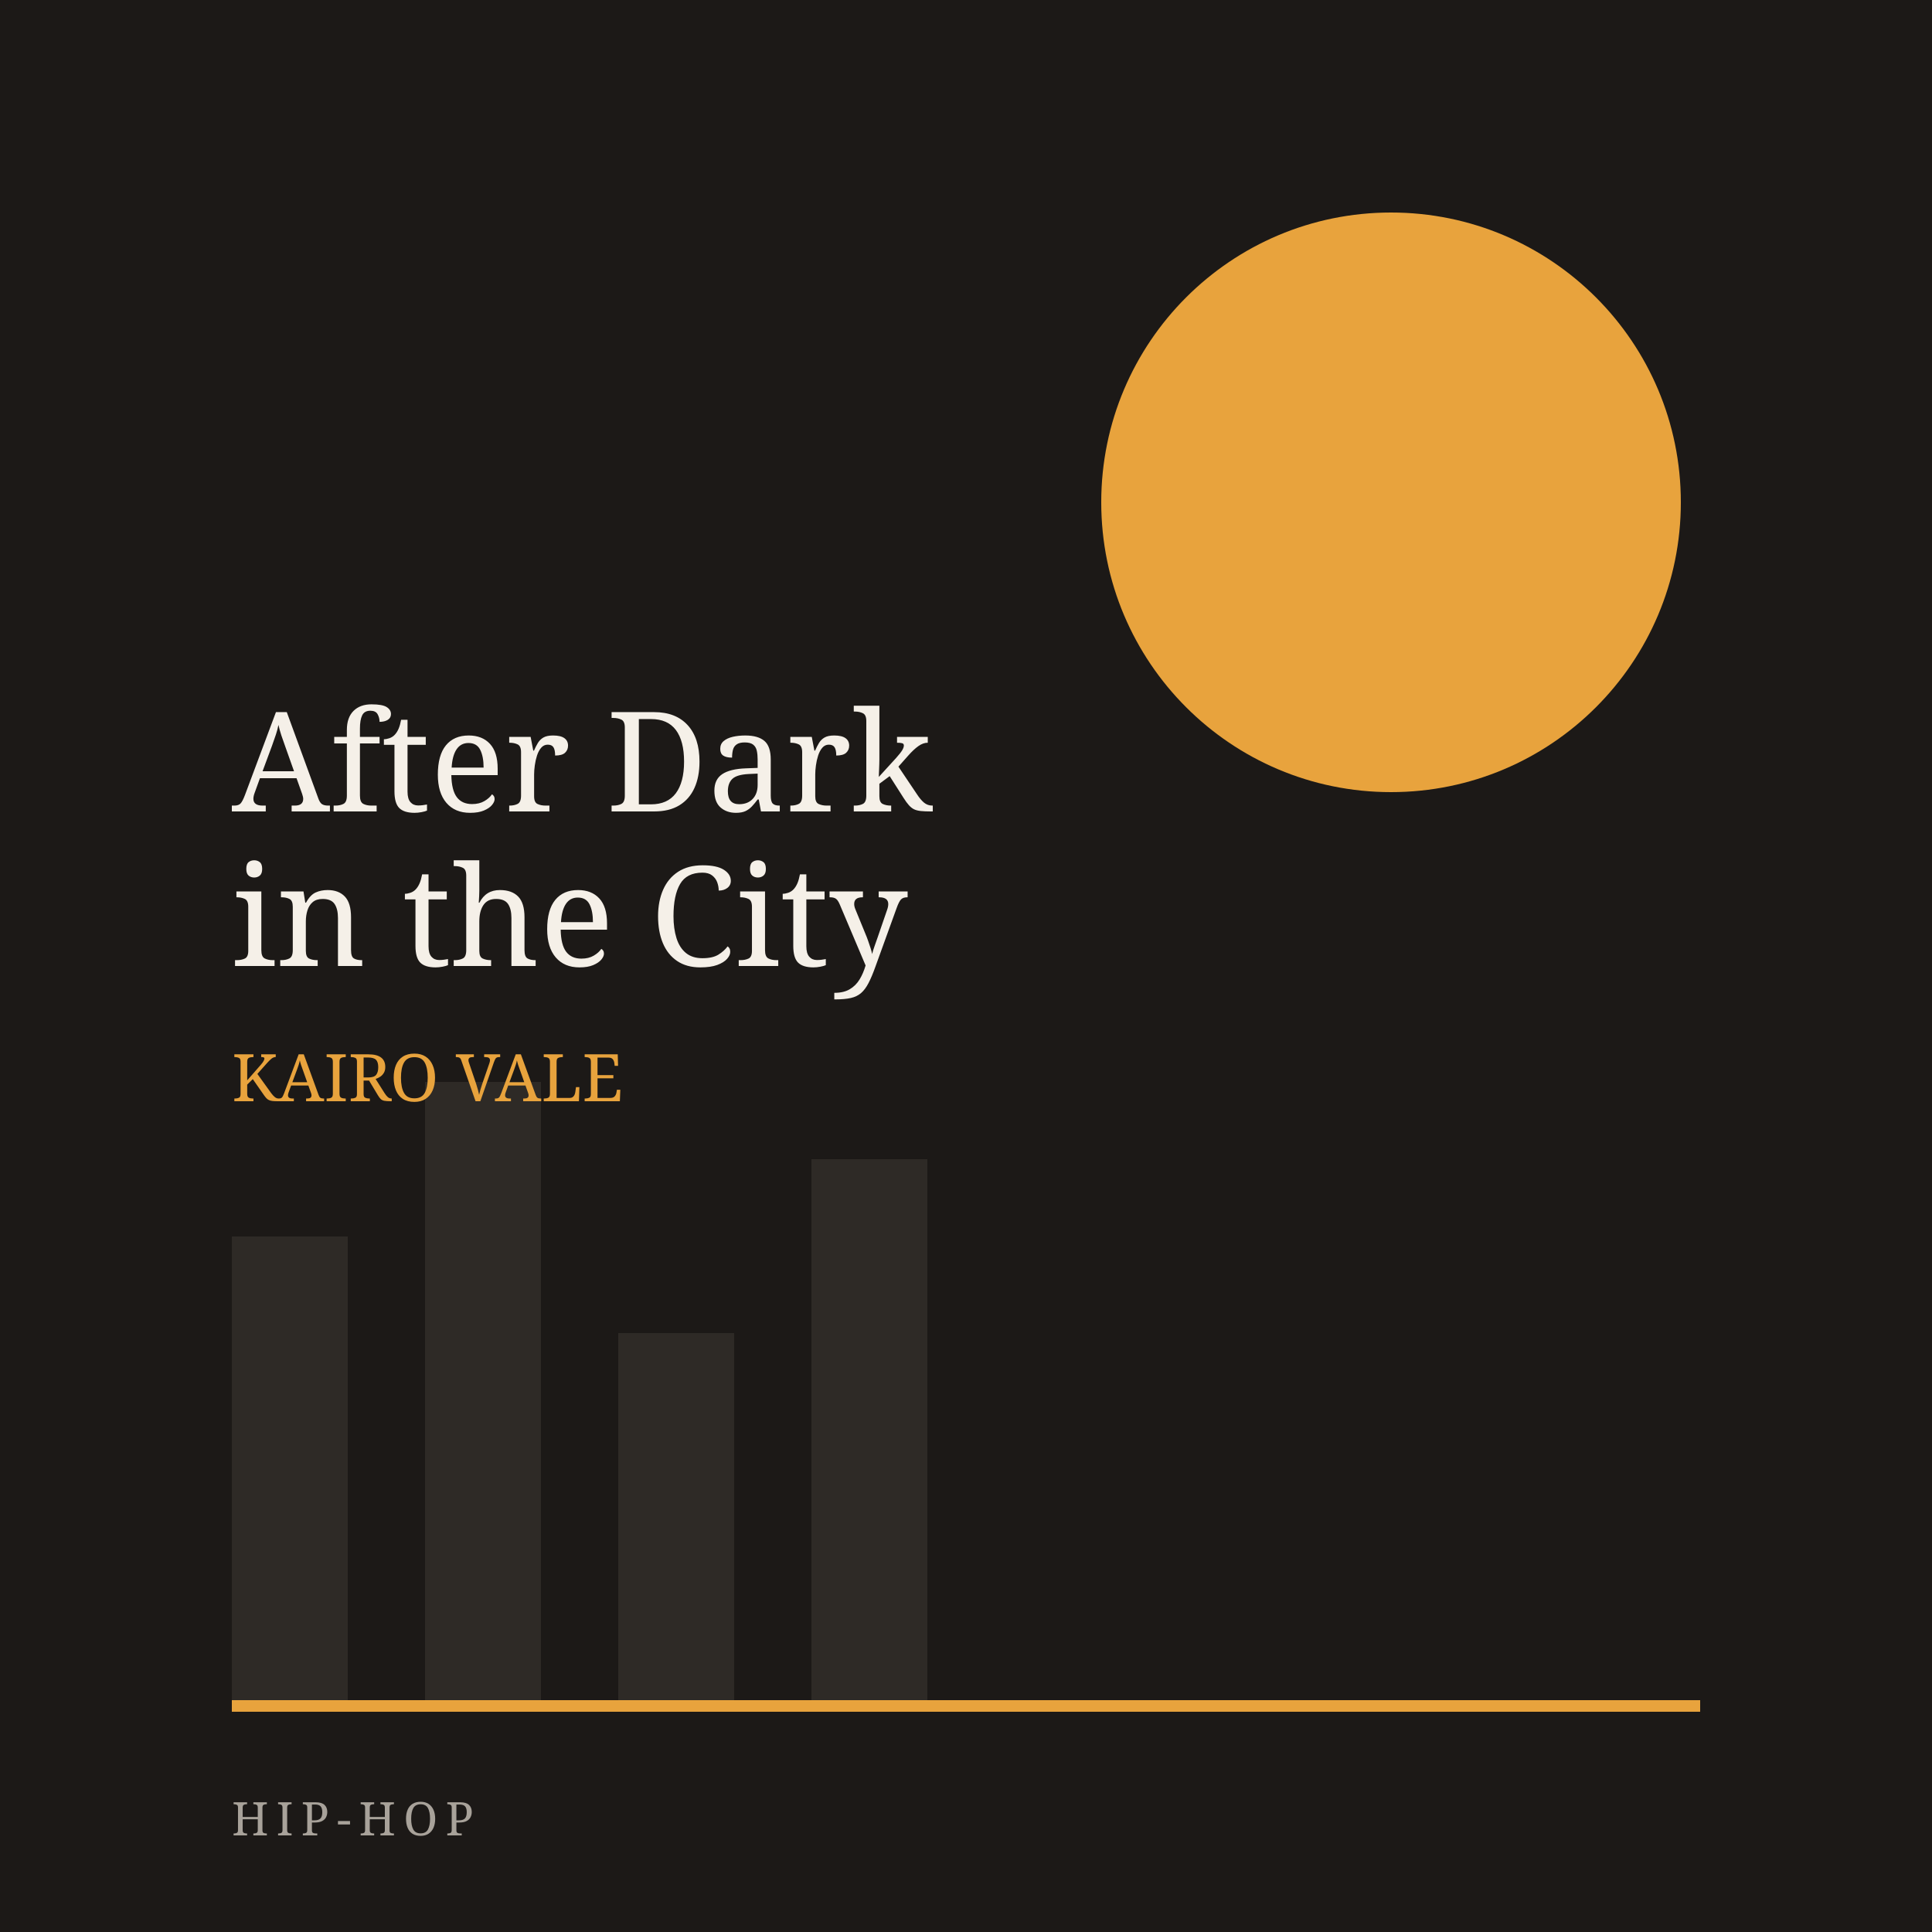
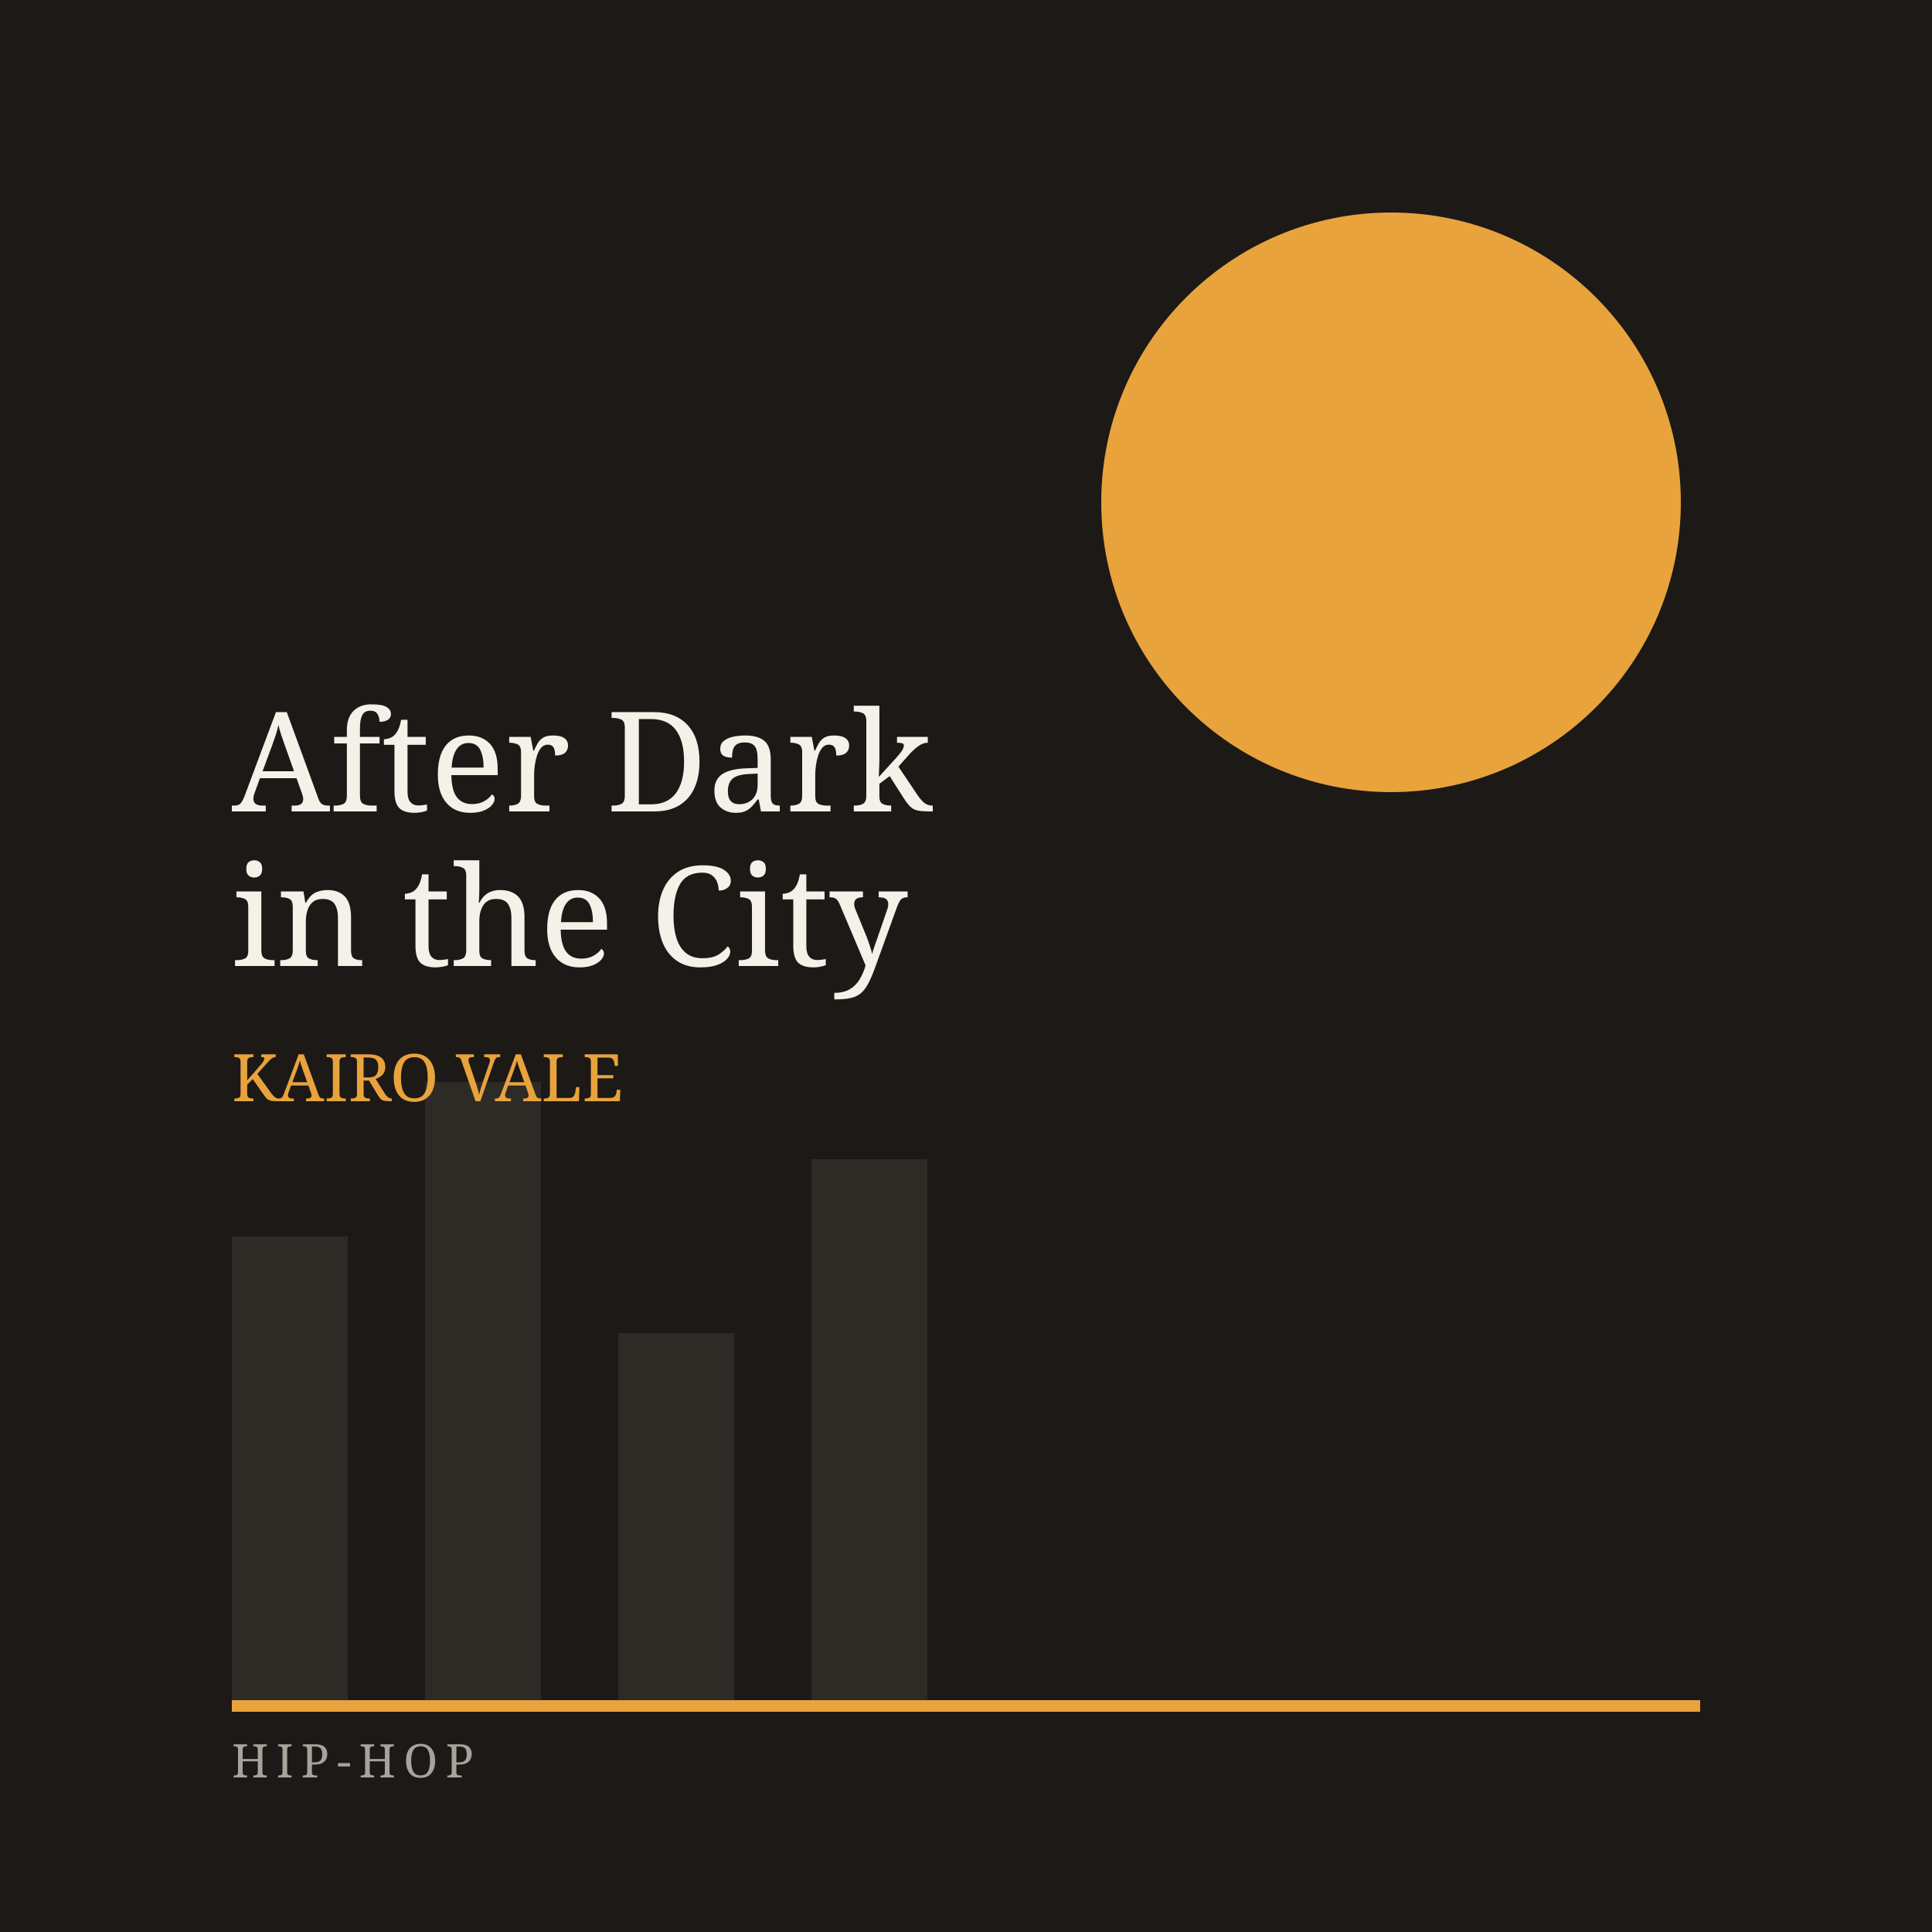
<svg xmlns="http://www.w3.org/2000/svg" width="1000" height="1000" viewBox="0 0 1000 1000">
  <rect width="1000" height="1000" fill="#1c1917" />
  <circle cx="720" cy="260" r="150" fill="#e8a33d" />
  <rect x="120" y="640" width="60" height="240" fill="#2e2a26" />
  <rect x="220" y="560" width="60" height="320" fill="#2e2a26" />
  <rect x="320" y="690" width="60" height="190" fill="#2e2a26" />
  <rect x="420" y="600" width="60" height="280" fill="#2e2a26" />
  <rect x="120" y="880" width="760" height="6" fill="#e8a33d" />
  <text x="120" y="420" font-family="Georgia, serif" font-size="72" fill="#f5f0e8">After Dark</text>
  <text x="120" y="500" font-family="Georgia, serif" font-size="72" fill="#f5f0e8">in the City</text>
  <text x="120" y="570" font-family="Georgia, serif" font-size="34" fill="#e8a33d">KAIRO VALE</text>
-   <text x="120" y="950" font-family="Georgia, serif" font-size="24" letter-spacing="4" fill="#a8a29a">HIP-HOP</text>
+   <text x="120" y="920" font-family="Georgia, serif" font-size="24" letter-spacing="4" fill="#a8a29a">HIP-HOP</text>
</svg>
